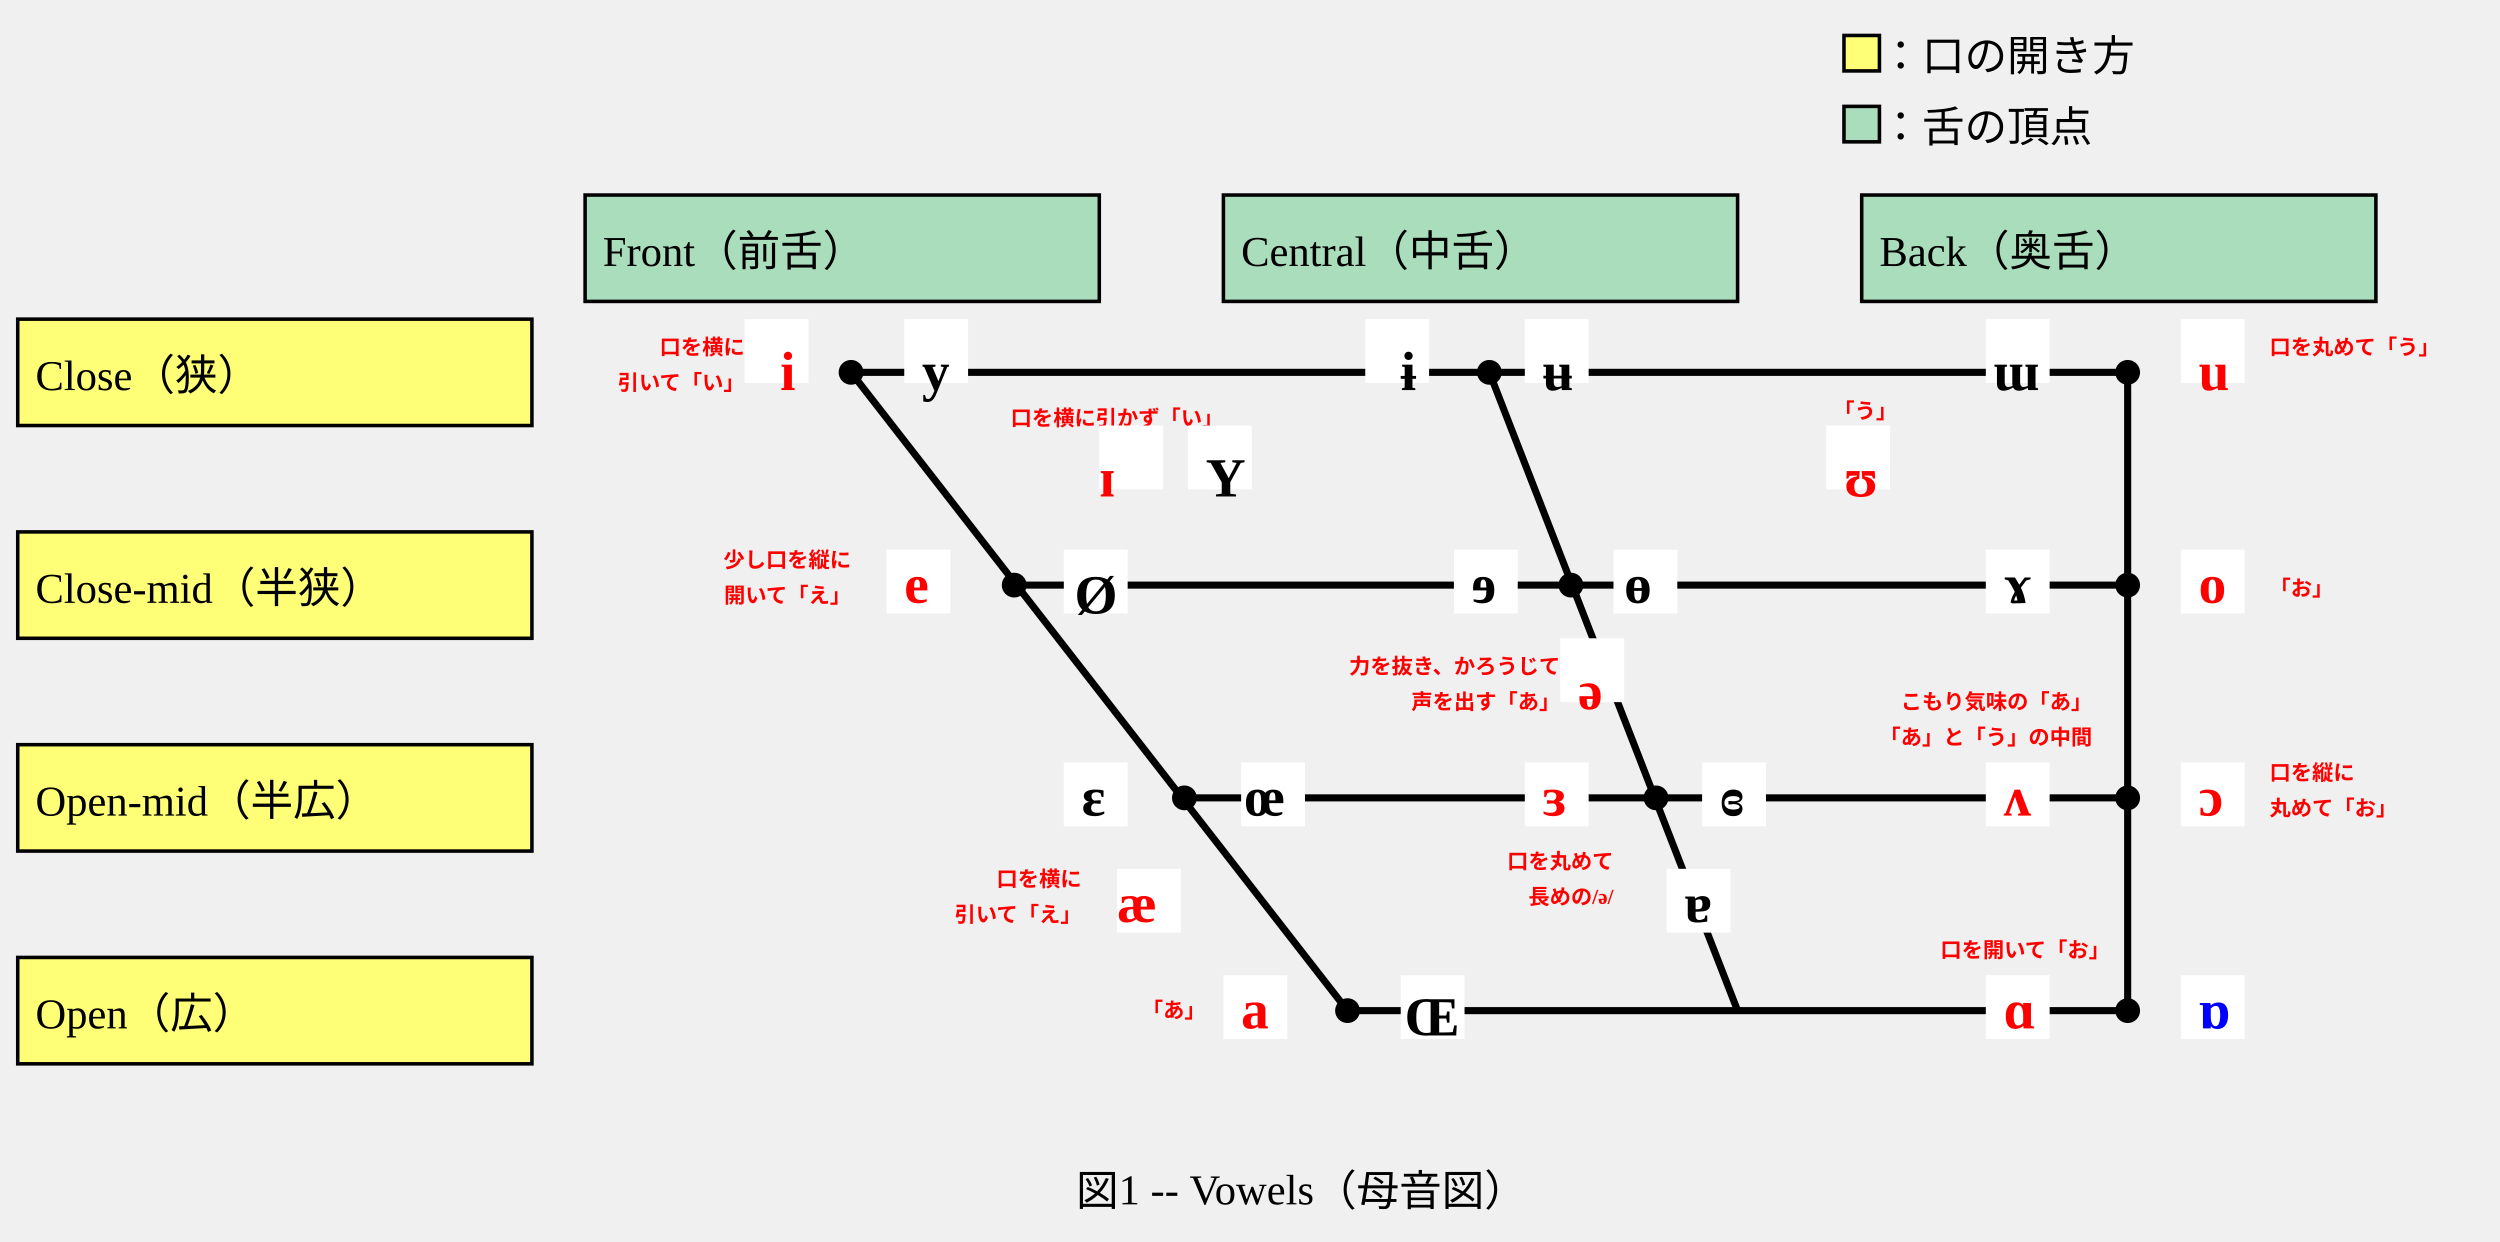
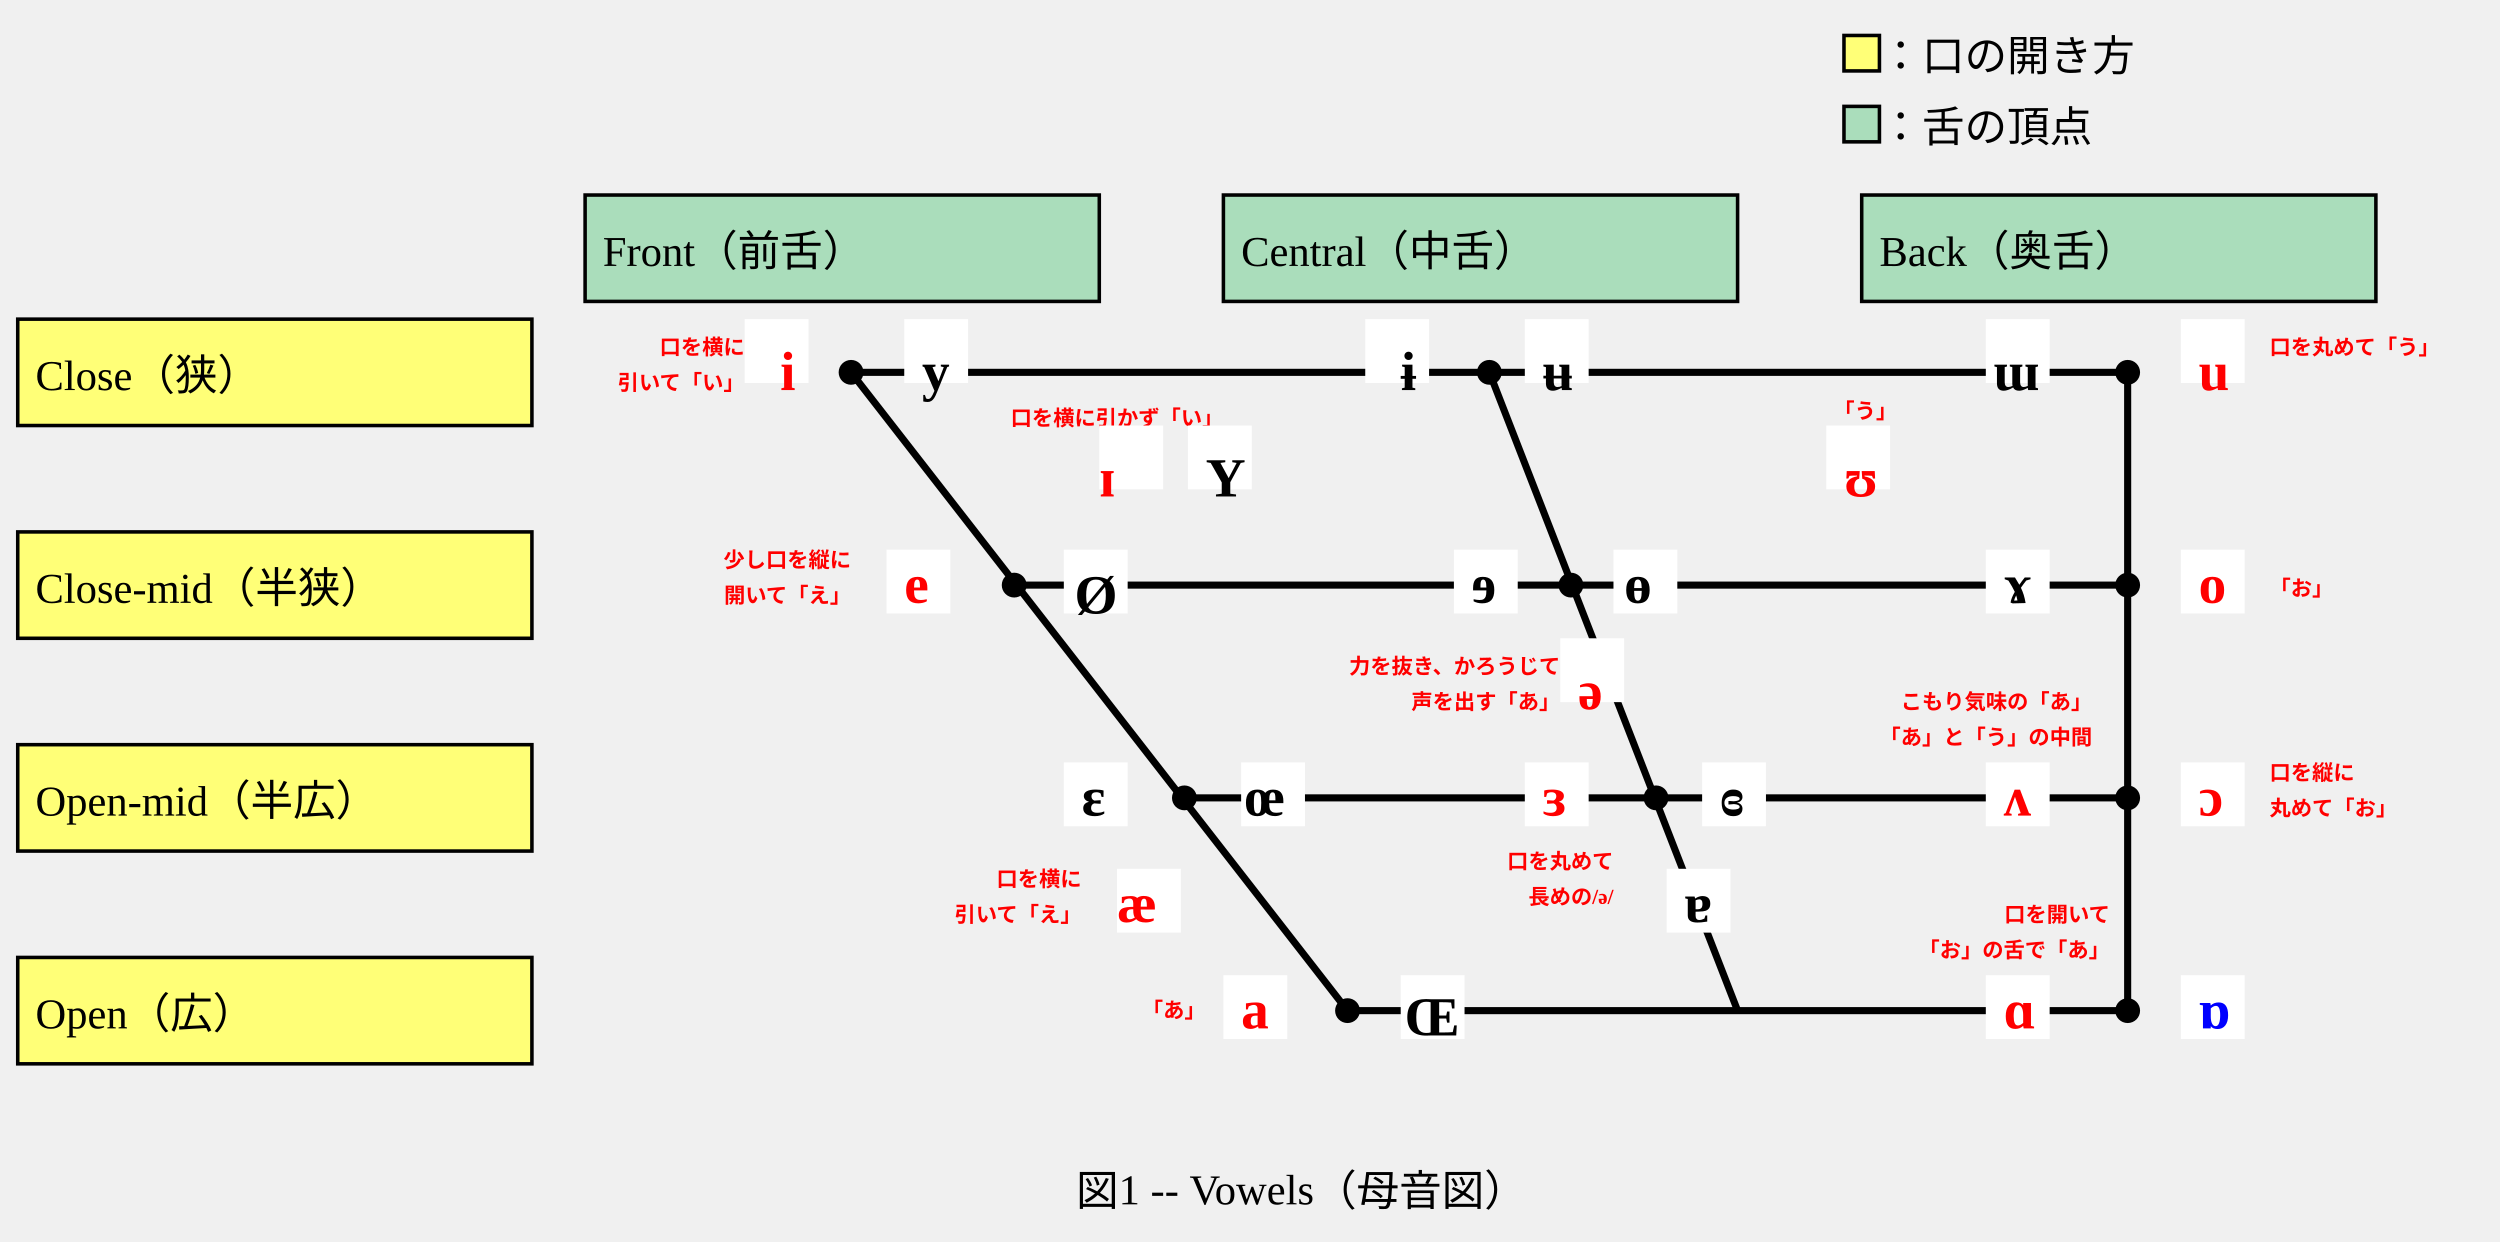
<svg xmlns="http://www.w3.org/2000/svg" width="705" height="350" viewbox="0 0 705 350" style="border-style:solid; border-width: 1px;">
  <rect x="520" y="10" width="10" height="10" style="stroke: #000000; fill: #ffff77;" />
  <text x="530" y="20" style="text-anchor: start">：口の開き方</text>
  <rect x="520" y="30" width="10" height="10" style="stroke: #000000; fill: #aaddbb;" />
  <text x="530" y="40" style="text-anchor: start">：舌の頂点</text>
  <rect x="5" y="90" width="145" height="30" style="stroke: #000000; fill: #ffff77;" />
  <text x="10" y="110" style="text-anchor: start">Close（狭）</text>
  <rect x="5" y="150" width="145" height="30" style="stroke: #000000; fill: #ffff77;" />
  <text x="10" y="170" style="text-anchor: start">Close-mid（半狭）</text>
  <rect x="5" y="210" width="145" height="30" style="stroke: #000000; fill: #ffff77;" />
  <text x="10" y="230" style="text-anchor: start">Open-mid（半広）</text>
  <rect x="5" y="270" width="145" height="30" style="stroke: #000000; fill: #ffff77;" />
  <text x="10" y="290" style="text-anchor: start;">Open（広）</text>
  <rect x="165" y="55" width="145" height="30" style="stroke: #000000; fill: #aaddbb;" />
  <text x="170" y="75" style="text-anchor: start">Front（前舌）</text>
  <rect x="345" y="55" width="145" height="30" style="stroke: #000000; fill: #aaddbb;" />
  <text x="350" y="75" style="text-anchor: start">Central（中舌）</text>
  <rect x="525" y="55" width="145" height="30" style="stroke: #000000; fill: #aaddbb;" />
  <text x="530" y="75" style="text-anchor: start">Back（奥舌）</text>
  <line x1="240" y1="105" x2="600" y2="105" style="stroke:#000000; stroke-width: 2px;" />
  <circle cx="240" cy="105" r="3" style="stroke:#000000; fill: #000000;" />
  <circle cx="420" cy="105" r="3" style="stroke:#000000; fill: #000000;" />
  <circle cx="600" cy="105" r="3" style="stroke:#000000; fill: #000000;" />
  <line x1="286" y1="165" x2="600" y2="165" style="stroke:#000000; stroke-width: 2px;" />
  <circle cx="286" cy="165" r="3" style="stroke:#000000; fill: #000000;" />
  <circle cx="443" cy="165" r="3" style="stroke:#000000; fill: #000000;" />
  <circle cx="600" cy="165" r="3" style="stroke:#000000; fill: #000000;" />
  <line x1="334" y1="225" x2="600" y2="225" style="stroke:#000000; stroke-width: 2px;" />
  <circle cx="334" cy="225" r="3" style="stroke:#000000; fill: #000000;" />
  <circle cx="467" cy="225" r="3" style="stroke:#000000; fill: #000000;" />
  <circle cx="600" cy="225" r="3" style="stroke:#000000; fill: #000000;" />
  <line x1="380" y1="285" x2="600" y2="285" style="stroke:#000000; stroke-width: 2px;" />
  <circle cx="380" cy="285" r="3" style="stroke:#000000; fill: #000000;" />
  <circle cx="600" cy="285" r="3" style="stroke:#000000; fill: #000000;" />
  <line x1="240" y1="105" x2="380" y2="285" style="stroke: #000000; stroke-width: 2px;" />
  <line x1="420" y1="105" x2="490" y2="285" style="stroke: #000000; stroke-width: 2px;" />
  <line x1="600" y1="105" x2="600" y2="285" style="stroke: #000000; stroke-width: 2px;" />
  <text x="210" y="100" style="font-size: 0.5em; font-weight: bold; fill: #ff0000; text-anchor: end;">口を横に</text>
  <text x="210" y="110" style="font-size: 0.5em; font-weight: bold; fill: #ff0000; text-anchor: end;">引いて「い」</text>
  <rect x="210" y="90" width="1.5em" height="1.5em" style="fill: #ffffff;" />
  <text x="220" y="110" style="font-size: 1.3em; font-weight: bold; fill: #ff0000;">i</text>
  <rect x="255" y="90" width="1.5em" height="1.5em" style="fill: #ffffff;" />
  <text x="260" y="110" style="font-size: 1.3em; font-weight: bold; fill: #000000;">y</text>
  <rect x="385" y="90" width="1.5em" height="1.5em" style="fill: #ffffff;" />
  <text x="395" y="110" style="font-size: 1.3em; font-weight: bold; fill: #000000;">ɨ</text>
  <rect x="430" y="90" width="1.5em" height="1.5em" style="fill: #ffffff;" />
  <text x="435" y="110" style="font-size: 1.3em; font-weight: bold; fill: #000000;">ʉ</text>
  <rect x="560" y="90" width="1.5em" height="1.5em" style="fill: #ffffff;" />
  <text x="562" y="110" style="font-size: 1.3em; font-weight: bold; fill: #000000;">ɯ</text>
  <rect x="615" y="90" width="1.5em" height="1.5em" style="fill: #ffffff;" />
  <text x="620" y="110" style="font-size: 1.3em; font-weight: bold; fill: #ff0000;">u</text>
  <text x="640" y="100" style="font-size: 0.5em; font-weight: bold; fill: #ff0000; text-anchor: start;">口を丸めて「う」</text>
  <text x="315" y="120" style="font-size: 0.5em; font-weight: bold; fill: #ff0000; text-anchor: middle;">口を横に引かず「い」</text>
  <rect x="310" y="120" width="1.5em" height="1.5em" style="fill: #ffffff;" />
  <text x="310" y="140" style="font-size: 1.3em; font-weight: bold; fill: #ff0000;">ɪ</text>
  <rect x="335" y="120" width="1.5em" height="1.5em" style="fill: #ffffff;" />
  <text x="340" y="140" style="font-size: 1.3em; font-weight: bold; fill: #000000;">Y</text>
  <text x="526" y="118" style="font-size: 0.5em; font-weight: bold; fill: #ff0000; text-anchor: middle;">「う」</text>
  <rect x="515" y="120" width="1.5em" height="1.5em" style="fill: #ffffff;" />
  <text x="520" y="140" style="font-size: 1.3em; font-weight: bold; fill: #ff0000;">ʊ</text>
  <text x="240" y="160" style="font-size: 0.5em; font-weight: bold; fill: #ff0000; text-anchor: end;">少し口を縦に</text>
  <text x="240" y="170" style="font-size: 0.5em; font-weight: bold; fill: #ff0000; text-anchor: end;">開いて「え」</text>
  <rect x="250" y="155" width="1.5em" height="1.5em" style="fill: #ffffff;" />
  <text x="255" y="170" style="font-size: 1.3em; font-weight: bold; fill: #ff0000;">e</text>
  <rect x="300" y="155" width="1.5em" height="1.5em" style="fill: #ffffff;" />
  <text x="303" y="173" style="font-size: 1.3em; font-weight: bold; fill: #000000;">Ø</text>
  <rect x="410" y="155" width="1.5em" height="1.5em" style="fill: #ffffff;" />
  <text x="415" y="170" style="font-size: 1.3em; font-weight: bold; fill: #000000;">ɘ</text>
  <rect x="455" y="155" width="1.5em" height="1.5em" style="fill: #ffffff;" />
  <text x="458" y="170" style="font-size: 1.3em; font-weight: bold; fill: #000000;">ɵ</text>
  <rect x="560" y="155" width="1.5em" height="1.5em" style="fill: #ffffff;" />
  <text x="565" y="170" style="font-size: 1.3em; font-weight: bold; fill: #000000;">ɤ</text>
  <rect x="615" y="155" width="1.5em" height="1.5em" style="fill: #ffffff;" />
  <text x="620" y="170" style="font-size: 1.3em; font-weight: bold; fill: #ff0000;">o</text>
  <text x="640" y="168" style="font-size: 0.5em; font-weight: bold; fill: #ff0000; text-anchor: start;">「お」</text>
  <text x="440" y="190" style="font-size: 0.5em; font-weight: bold; fill: #ff0000; text-anchor: end;">力を抜き、かろうじて</text>
  <text x="440" y="200" style="font-size: 0.5em; font-weight: bold; fill: #ff0000; text-anchor: end;">声を出す「あ」</text>
  <rect x="440" y="180" width="1.5em" height="1.5em" style="fill: #ffffff;" />
  <text x="445" y="200" style="font-size: 1.3em; font-weight: bold; fill: #ff0000;">ə</text>
  <rect x="300" y="215" width="1.5em" height="1.5em" style="fill: #ffffff;" />
  <text x="305" y="230" style="font-size: 1.3em; font-weight: bold; fill: #000000;">ɛ</text>
  <rect x="350" y="215" width="1.5em" height="1.5em" style="fill: #ffffff;" />
  <text x="351" y="230" style="font-size: 1.3em; font-weight: bold; fill: #000000;">œ</text>
  <rect x="430" y="215" width="1.5em" height="1.5em" style="fill: #ffffff;" />
  <text x="435" y="230" style="font-size: 1.3em; font-weight: bold; fill: #ff0000;">ɜ</text>
  <text x="455" y="245" style="font-size: 0.5em; font-weight: bold; fill: #ff0000; text-anchor: end;">口を丸めて</text>
  <text x="455" y="255" style="font-size: 0.5em; font-weight: bold; fill: #ff0000; text-anchor: end;">長めの/ə/</text>
  <rect x="480" y="215" width="1.5em" height="1.5em" style="fill: #ffffff;" />
  <text x="485" y="230" style="font-size: 1.3em; font-weight: bold; fill: #000000;">ɞ</text>
  <text x="590" y="200" style="font-size: 0.5em; font-weight: bold; fill: #ff0000; text-anchor: end;">こもり気味の「あ」</text>
  <text x="590" y="210" style="font-size: 0.5em; font-weight: bold; fill: #ff0000; text-anchor: end;">「あ」と「う」の中間</text>
  <rect x="560" y="215" width="1.5em" height="1.5em" style="fill: #ffffff;" />
  <text x="565" y="230" style="font-size: 1.3em; font-weight: bold; fill: #ff0000;">ʌ</text>
  <rect x="615" y="215" width="1.5em" height="1.5em" style="fill: #ffffff;" />
  <text x="620" y="230" style="font-size: 1.3em; font-weight: bold; fill: #ff0000;">ɔ</text>
  <text x="640" y="220" style="font-size: 0.5em; font-weight: bold; fill: #ff0000; text-anchor: start;">口を縦に</text>
  <text x="640" y="230" style="font-size: 0.5em; font-weight: bold; fill: #ff0000; text-anchor: start;">丸めて「お」</text>
  <text x="305" y="250" style="font-size: 0.5em; font-weight: bold; fill: #ff0000; text-anchor: end;">口を横に</text>
  <text x="305" y="260" style="font-size: 0.5em; font-weight: bold; fill: #ff0000; text-anchor: end;">引いて「え」</text>
  <rect x="315" y="245" width="1.5em" height="1.5em" style="fill: #ffffff;" />
  <text x="315" y="260" style="font-size: 1.3em; font-weight: bold; fill: #ff0000;">æ</text>
  <rect x="470" y="245" width="1.5em" height="1.5em" style="fill: #ffffff;" />
  <text x="475" y="260" style="font-size: 1.3em; font-weight: bold; fill: #000000;">ɐ</text>
  <text x="340" y="287" style="font-size: 0.5em; font-weight: bold; fill: #ff0000; text-anchor: end;">「あ」</text>
  <rect x="345" y="275" width="1.5em" height="1.5em" style="fill: #ffffff;" />
  <text x="350" y="290" style="font-size: 1.3em; font-weight: bold; fill: #ff0000;">a</text>
  <rect x="395" y="275" width="1.5em" height="1.5em" style="fill: #ffffff;" />
  <text x="396" y="292" style="font-size: 1.3em; font-weight: bold; fill: #000000;">Œ</text>
-   <text x="595" y="270" style="font-size: 0.5em; font-weight: bold; fill: #ff0000; text-anchor: end;">口を開いて「お」</text>
+   <text x="595" y="260" style="font-size: 0.5em; font-weight: bold; fill: #ff0000; text-anchor: end;">口を開いて</text>
+   <text x="595" y="270" style="font-size: 0.5em; font-weight: bold; fill: #ff0000; text-anchor: end;">「お」の舌で「あ」</text>
  <rect x="560" y="275" width="1.5em" height="1.5em" style="fill: #ffffff;" />
  <text x="565" y="290" style="font-size: 1.3em; font-weight: bold; fill: #ff0000;">ɑ</text>
  <rect x="615" y="275" width="1.5em" height="1.5em" style="fill: #ffffff;" />
  <text x="620" y="290" style="font-size: 1.3em; font-weight: bold; fill: #0000ff;">ɒ</text>
  <text x="367" y="340" style="text-anchor: middle;">図1 -- Vowels（母音図）</text>
</svg>
